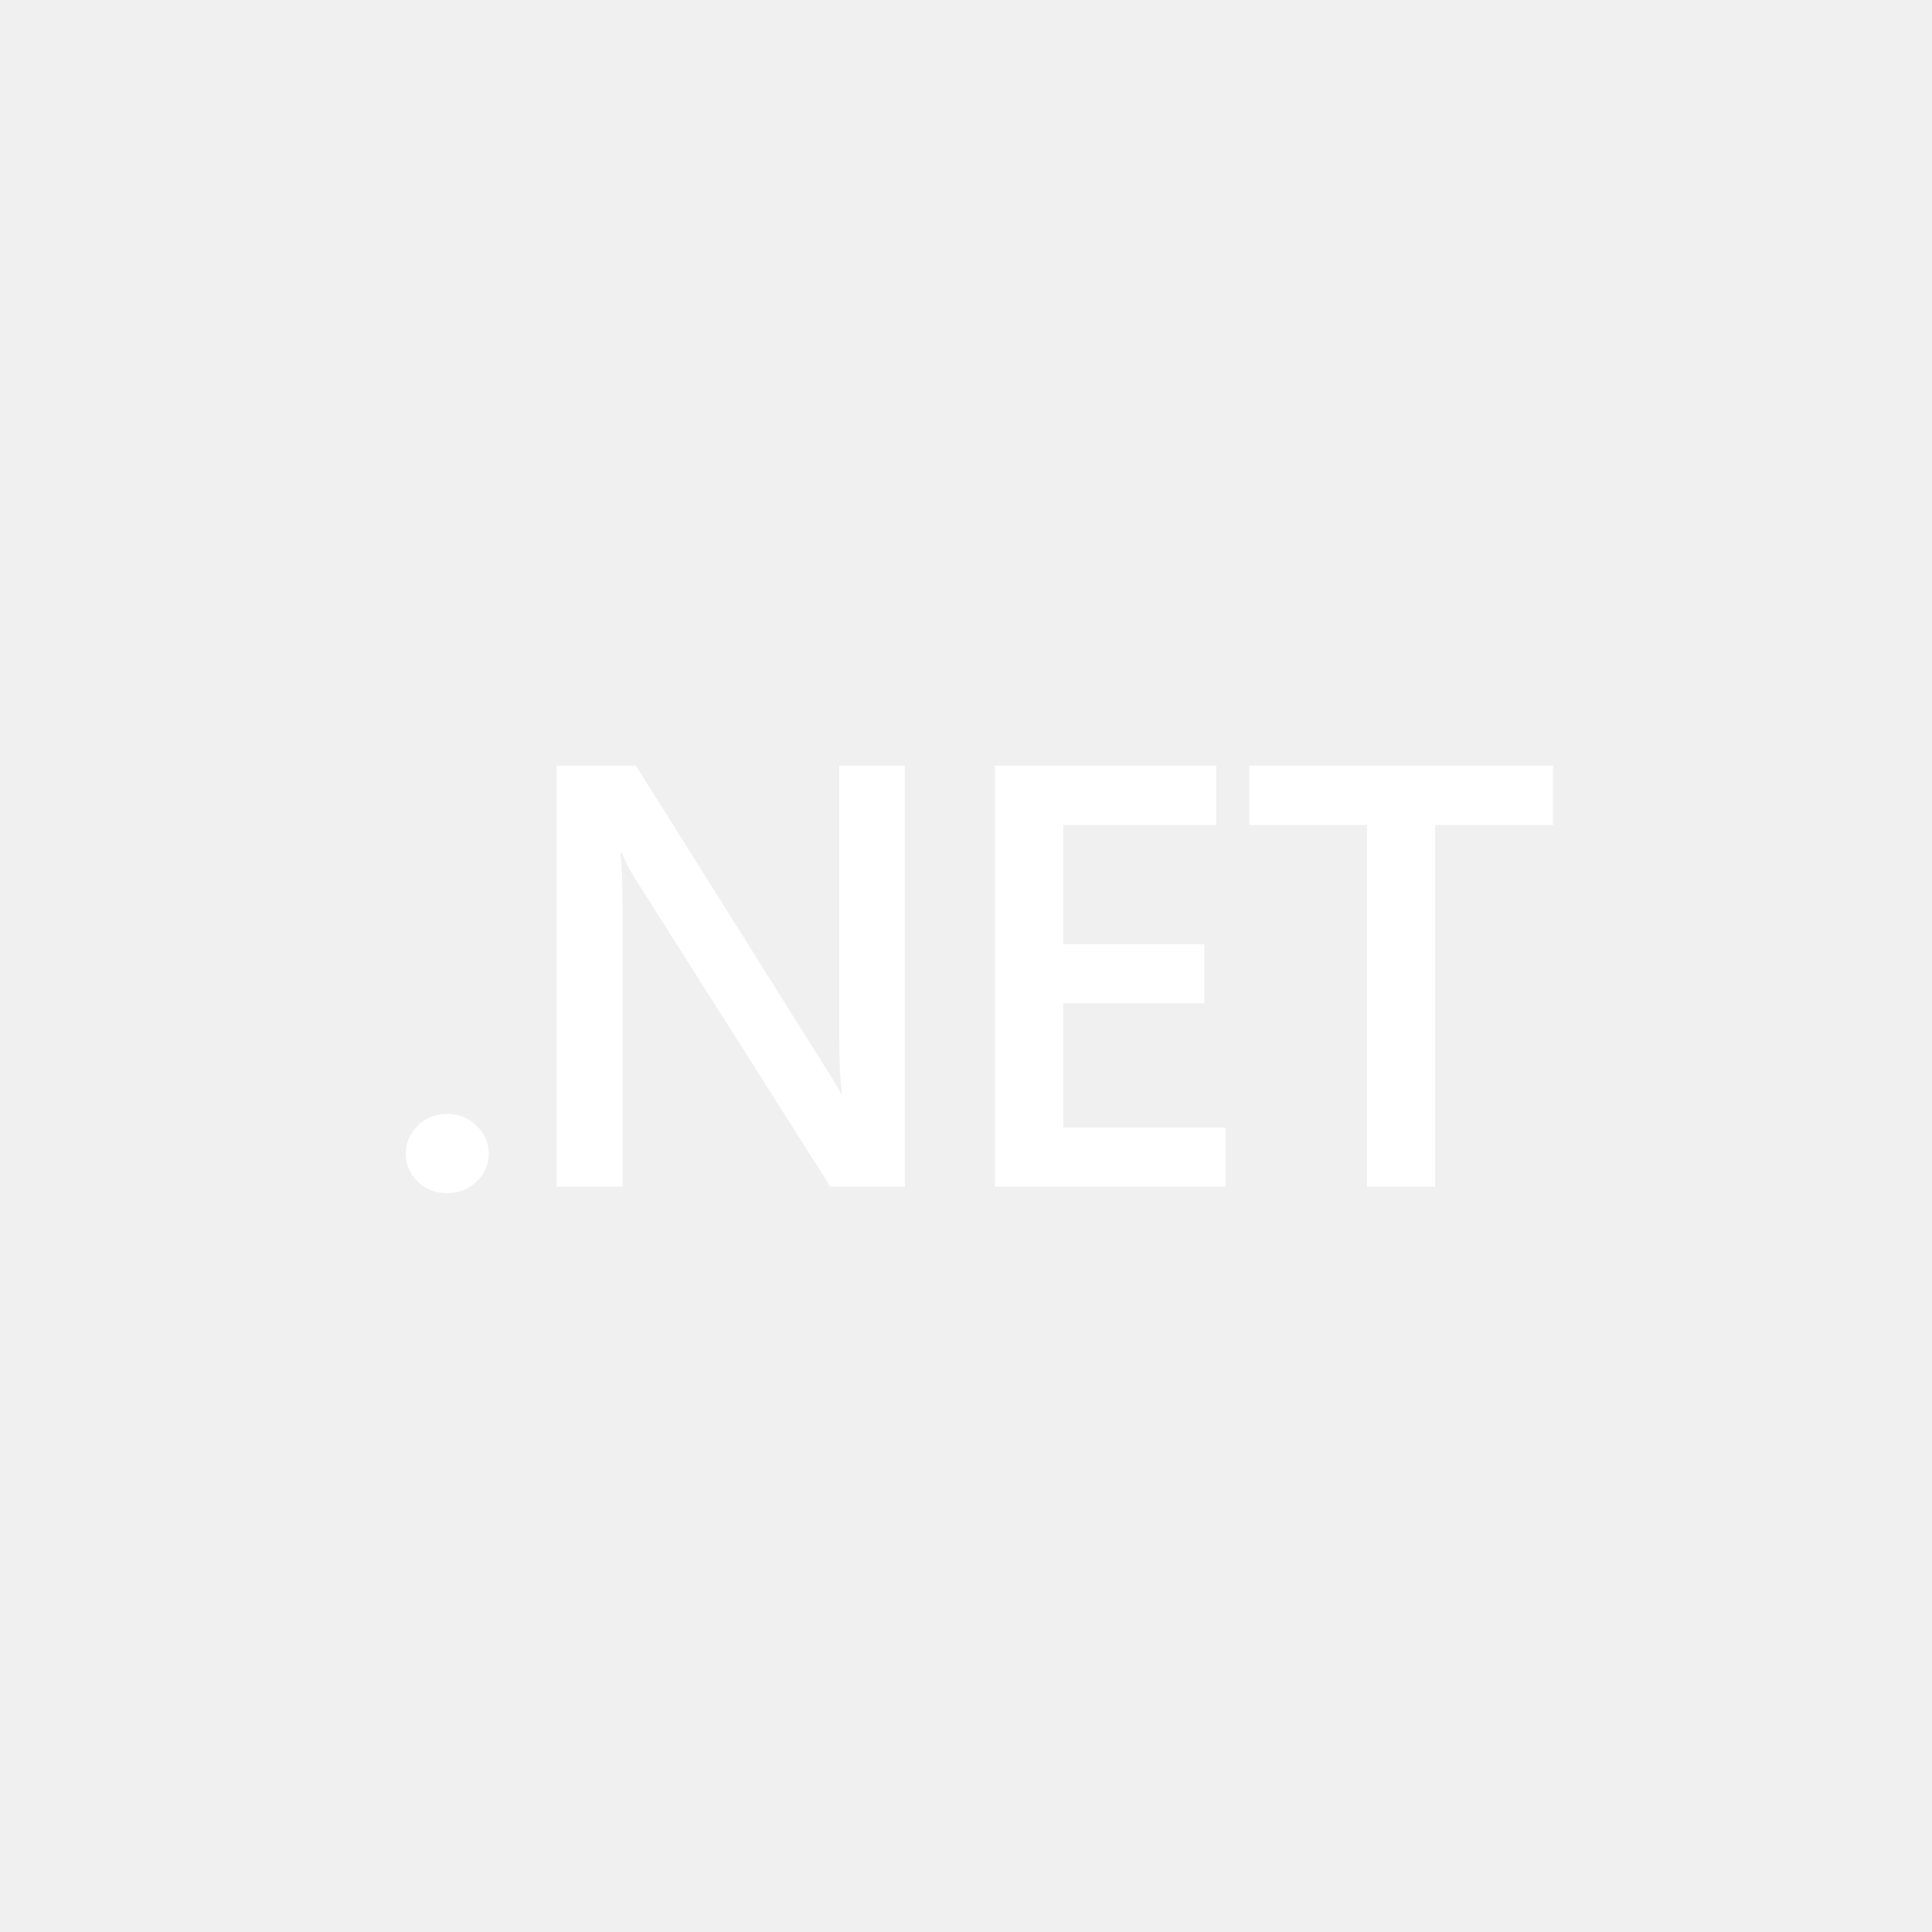
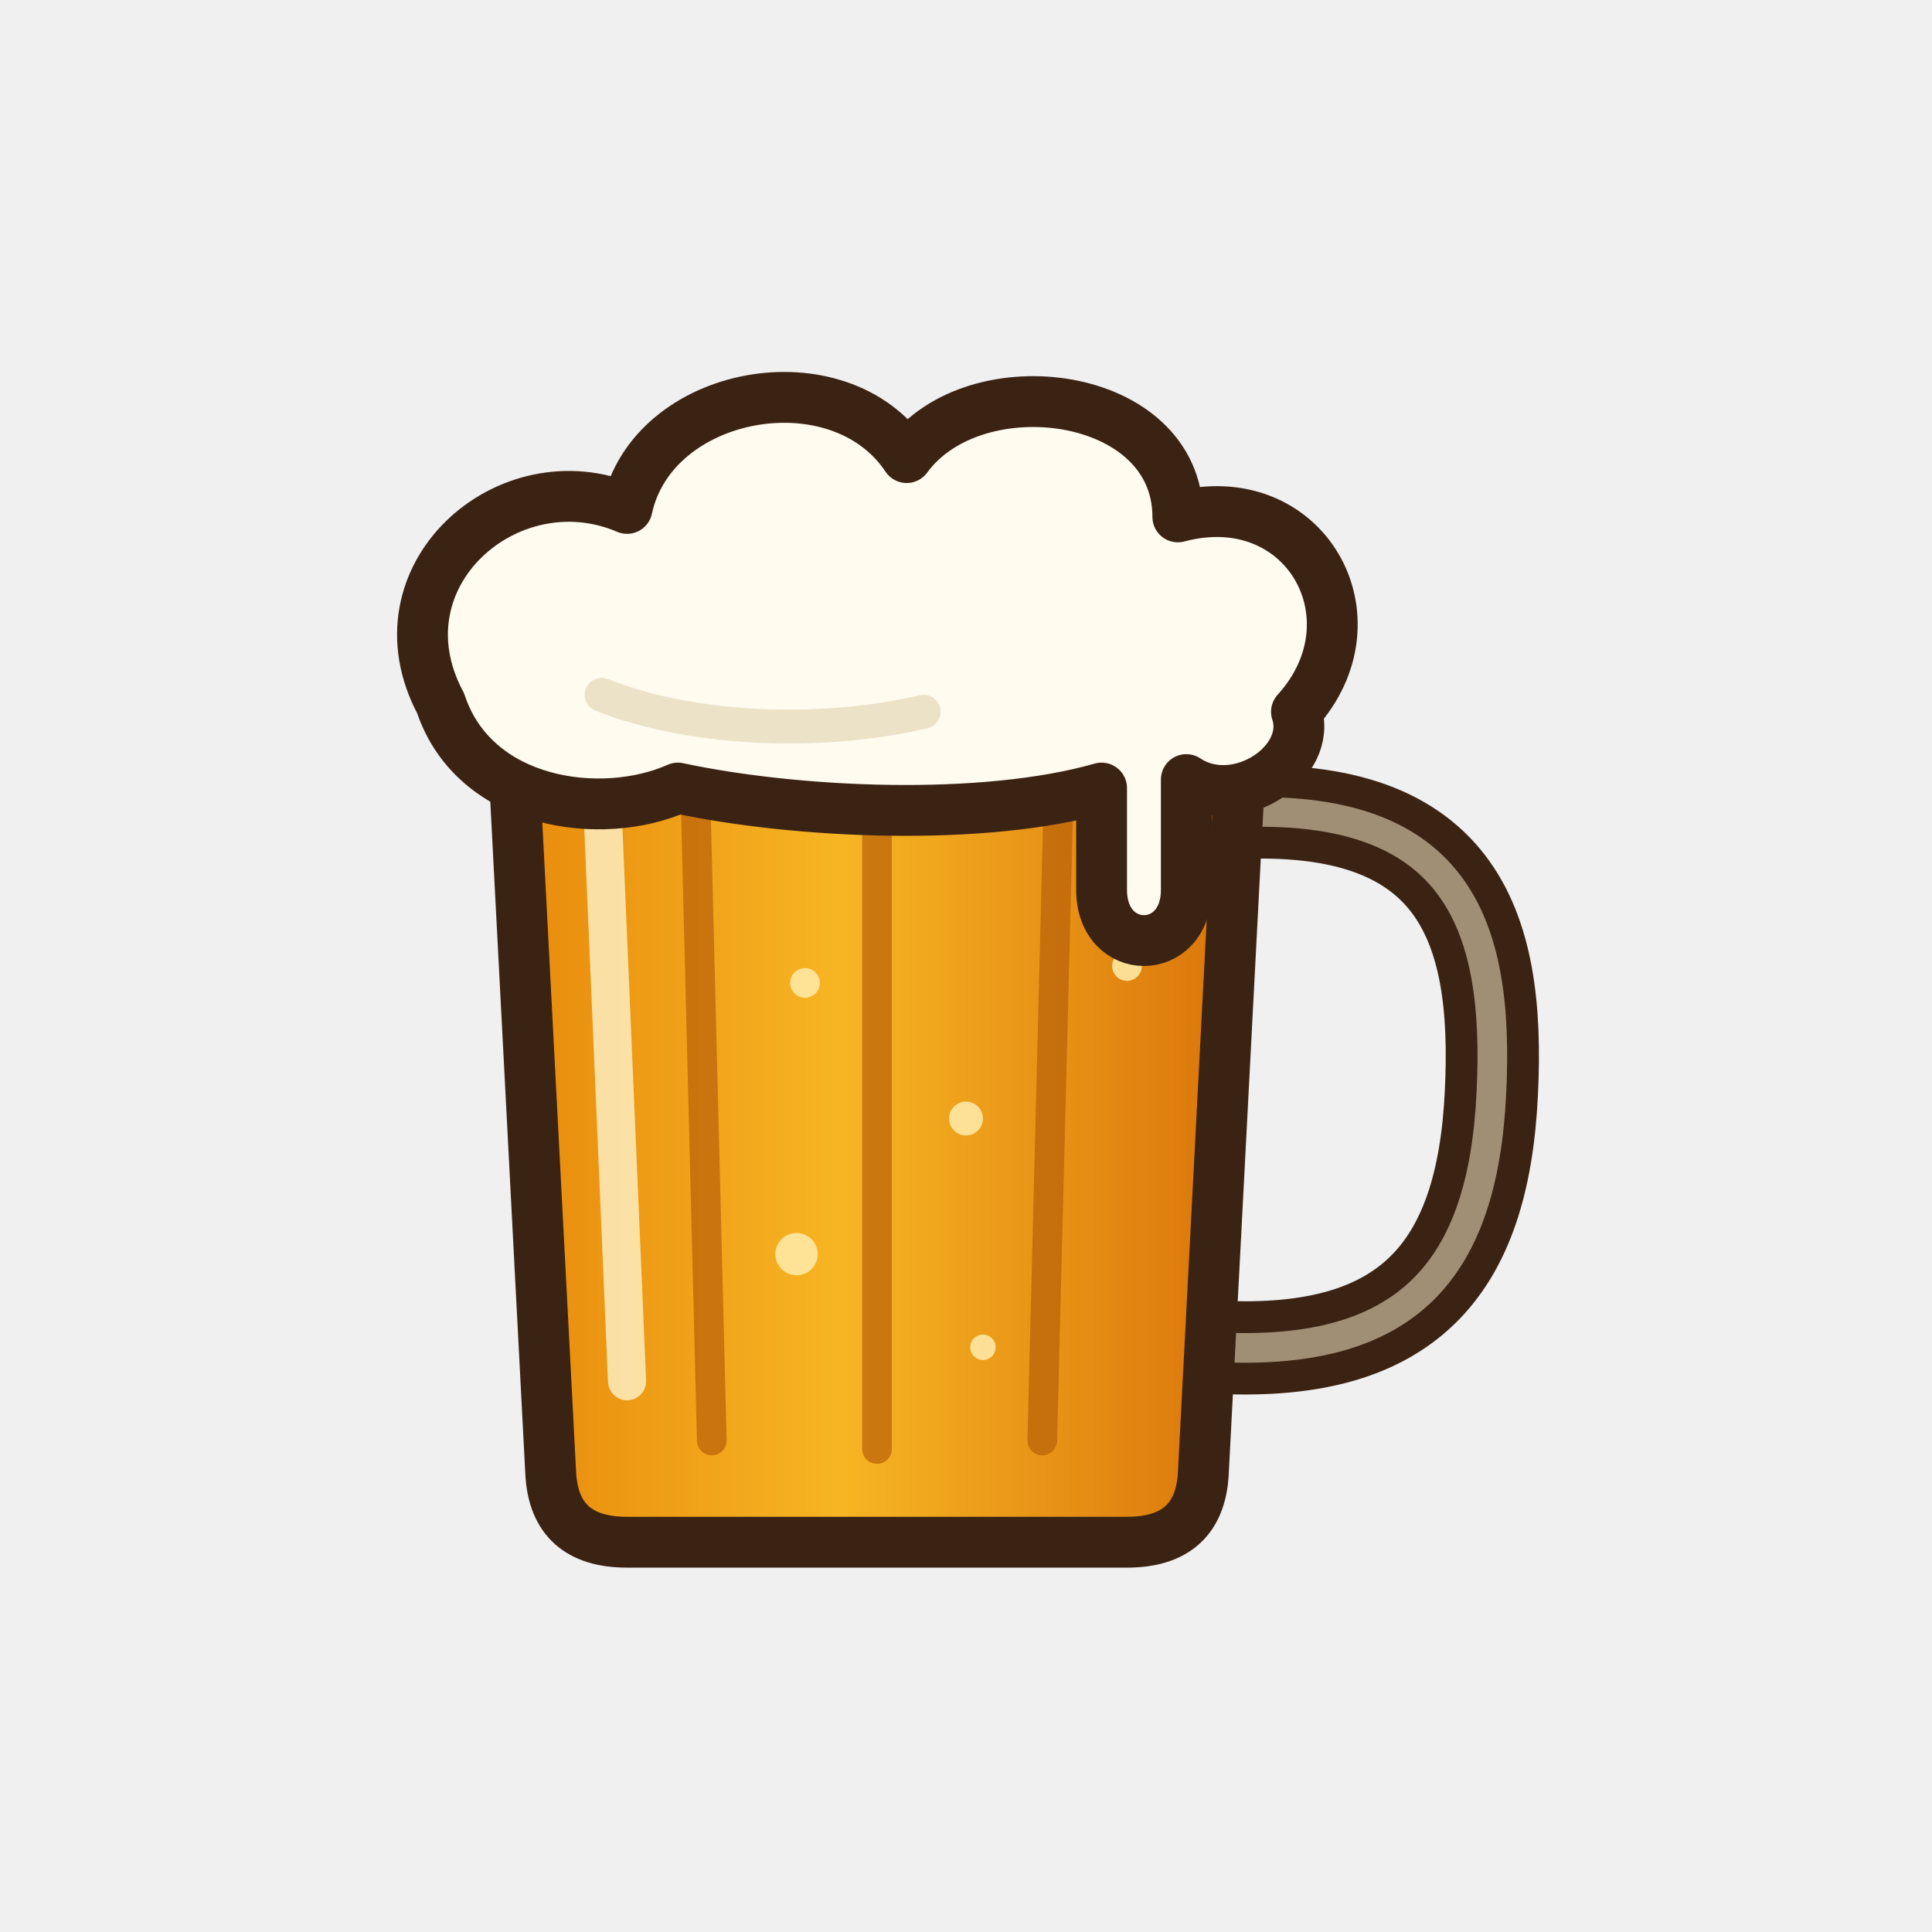
- <svg xmlns="http://www.w3.org/2000/svg" width="456" height="456" viewBox="0 0 456 456" version="1.1" xml:space="preserve" style="fill-rule:evenodd;clip-rule:evenodd;stroke-linejoin:round;stroke-miterlimit:2;">
-   <path d="m 105.5,281.609 c -2.703,0 -5.001,-0.9 -6.893,-2.702 -1.892,-1.848 -2.838,-4.042 -2.838,-6.582 0,-2.587 0.946,-4.804 2.838,-6.652 1.892,-1.848 4.19,-2.772 6.893,-2.772 2.748,0 5.068,0.924 6.96,2.772 1.937,1.848 2.906,4.064 2.906,6.652 0,2.54 -0.968,4.734 -2.906,6.582 -1.892,1.802 -4.212,2.702 -6.96,2.702 z" style="fill:#ffffff;fill-rule:nonzero;stroke-width:0.838" />
-   <path d="M 213.561,280.084 H 195.99 L 149.7,207.054 c -1.171,-1.848 -2.14,-3.765 -2.906,-5.751 h -0.406 c 0.361,2.125 0.541,6.675 0.541,13.65 v 65.132 h -15.543 v -99.36 h 18.719 l 44.737,71.298 c 1.892,2.957 3.109,4.989 3.649,6.098 h 0.27 c -0.45,-2.632 -0.676,-7.09 -0.676,-13.373 v -64.023 h 15.476 z" style="fill:#ffffff;fill-rule:nonzero;stroke-width:0.838" />
-   <path d="m 289.251,280.084 h -54.401 v -99.36 h 52.238 v 13.997 h -36.154 v 28.131 h 33.316 v 13.927 h -33.316 v 29.378 h 38.316 z" style="fill:#ffffff;fill-rule:nonzero;stroke-width:0.838" />
-   <path d="M 366.565,194.721 H 338.722 v 85.363 h -16.084 v -85.363 h -27.775 v -13.997 h 71.701 z" style="fill:#ffffff;fill-rule:nonzero;stroke-width:0.838" />
+ <svg xmlns="http://www.w3.org/2000/svg" width="456" height="456" viewBox="0 0 456 456">
+   <g transform="translate(228 236) scale(1.0) translate(-236 -240)">
+     <defs>
+       <linearGradient id="beer" x1="0" y1="0" x2="1" y2="0">
+         <stop offset="0" stop-color="#E88A0C" />
+         <stop offset="0.45" stop-color="#F7B523" />
+         <stop offset="1" stop-color="#D9730A" />
+       </linearGradient>
+     </defs>
+     <g stroke="#3B2314" stroke-linejoin="round" stroke-linecap="round">
+       <path d="M296 196 C 352 192, 362 222, 360 262 C 358 304, 340 324, 296 322" fill="none" stroke-width="22" />
+       <path d="M296 196 C 352 192, 362 222, 360 262 C 358 304, 340 324, 296 322" fill="none" stroke="#F3E6C4" stroke-width="7" opacity="0.55" />
+       <path d="M128 160 L 302 160 L 292 352 Q 291 368 274 368 L 156 368 Q 139 368 138 352 Z" fill="url(#beer)" stroke-width="12" />
+       <path d="M172 186 L 176 344" stroke="#B85F08" stroke-width="7" opacity="0.7" fill="none" />
+       <path d="M215 186 L 215 346" stroke="#B85F08" stroke-width="7" opacity="0.7" fill="none" />
+       <path d="M258 186 L 254 344" stroke="#B85F08" stroke-width="7" opacity="0.7" fill="none" />
+       <path d="M150 190 L 156 330" stroke="#FFF3C9" stroke-width="9" opacity="0.8" fill="none" />
+       <g fill="#FFE8A3" stroke="none" opacity="0.9">
+         <circle cx="196" cy="300" r="5" />
+         <circle cx="236" cy="268" r="4" />
+         <circle cx="198" cy="236" r="3.5" />
+         <circle cx="240" cy="322" r="3" />
+         <circle cx="274" cy="232" r="3.5" />
+       </g>
+       <path d="M112 170              C 96 140, 128 112, 156 124              C 162 96, 206 88, 222 112              C 238 90, 286 96, 286 126              C 316 118, 334 150, 314 172              C 318 184, 300 196, 288 188              L 288 214 C 288 230, 268 230, 268 214 L 268 190              C 240 198, 196 196, 168 190              C 150 198, 120 194, 112 170 Z" fill="#FFFBEF" stroke-width="12" />
+       <path d="M150 168 C 170 176, 200 178, 226 172" stroke="#E9DFC4" stroke-width="8" fill="none" opacity="0.9" />
+     </g>
+   </g>
</svg>
